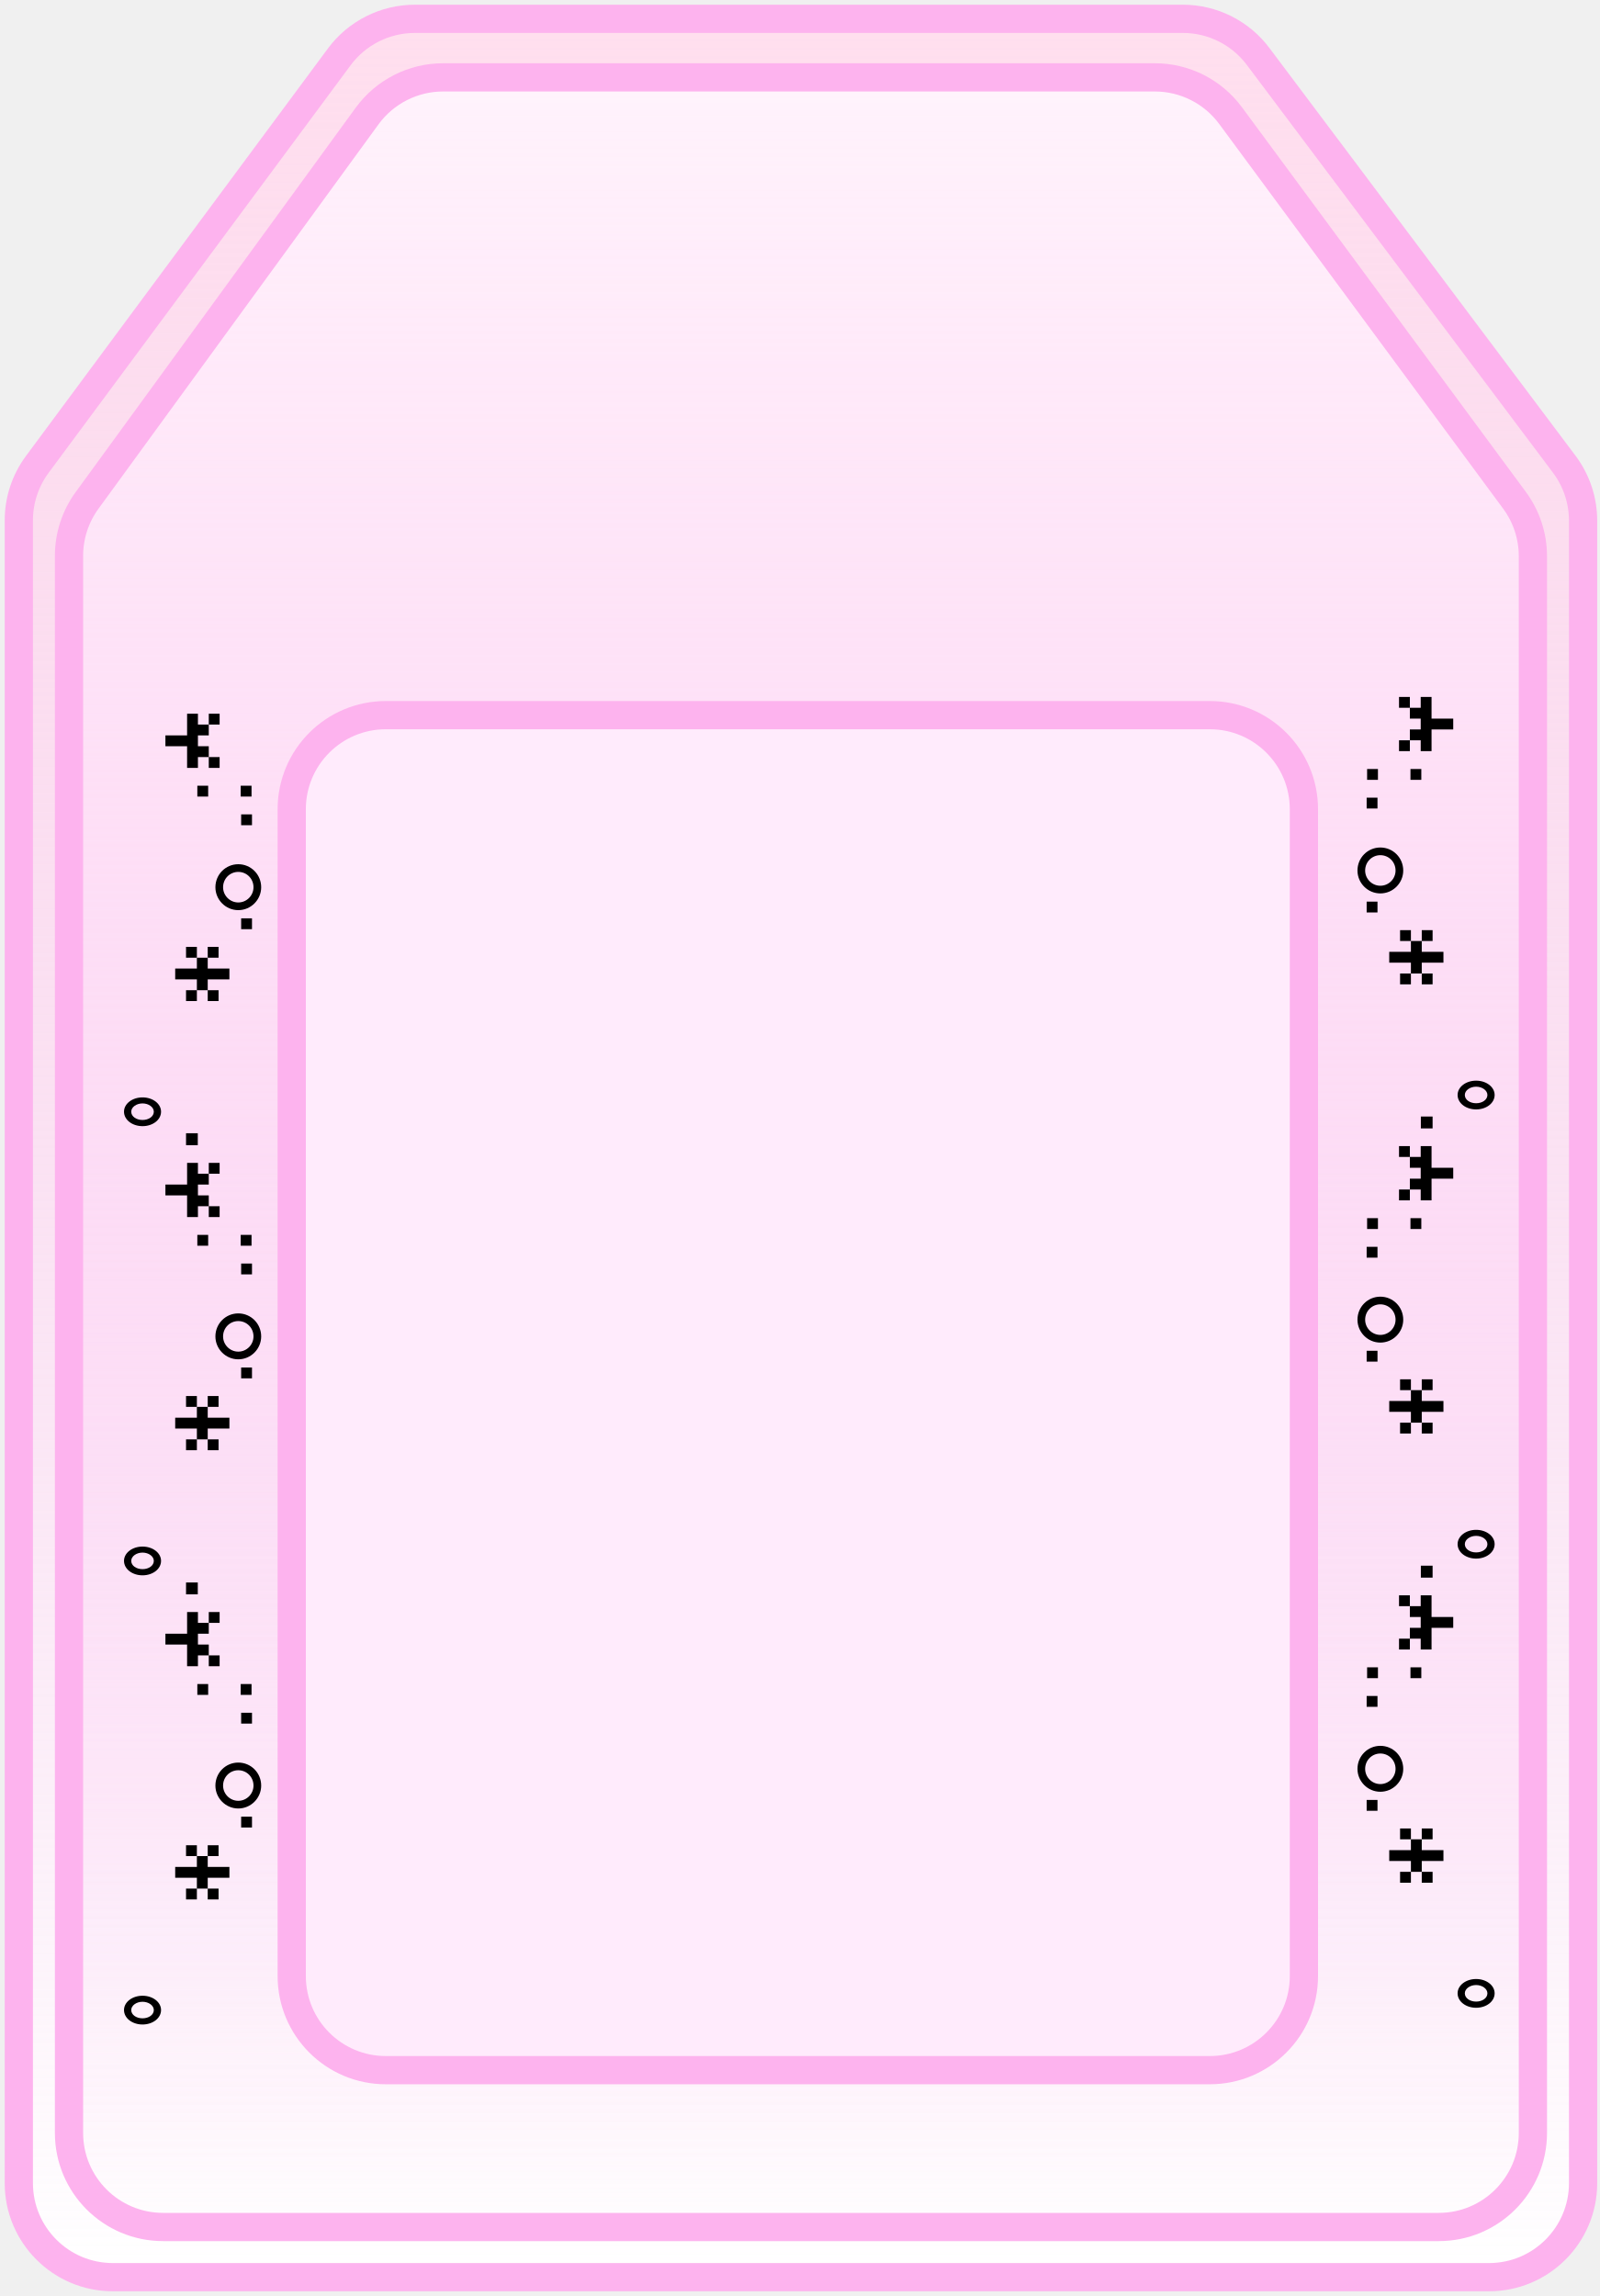
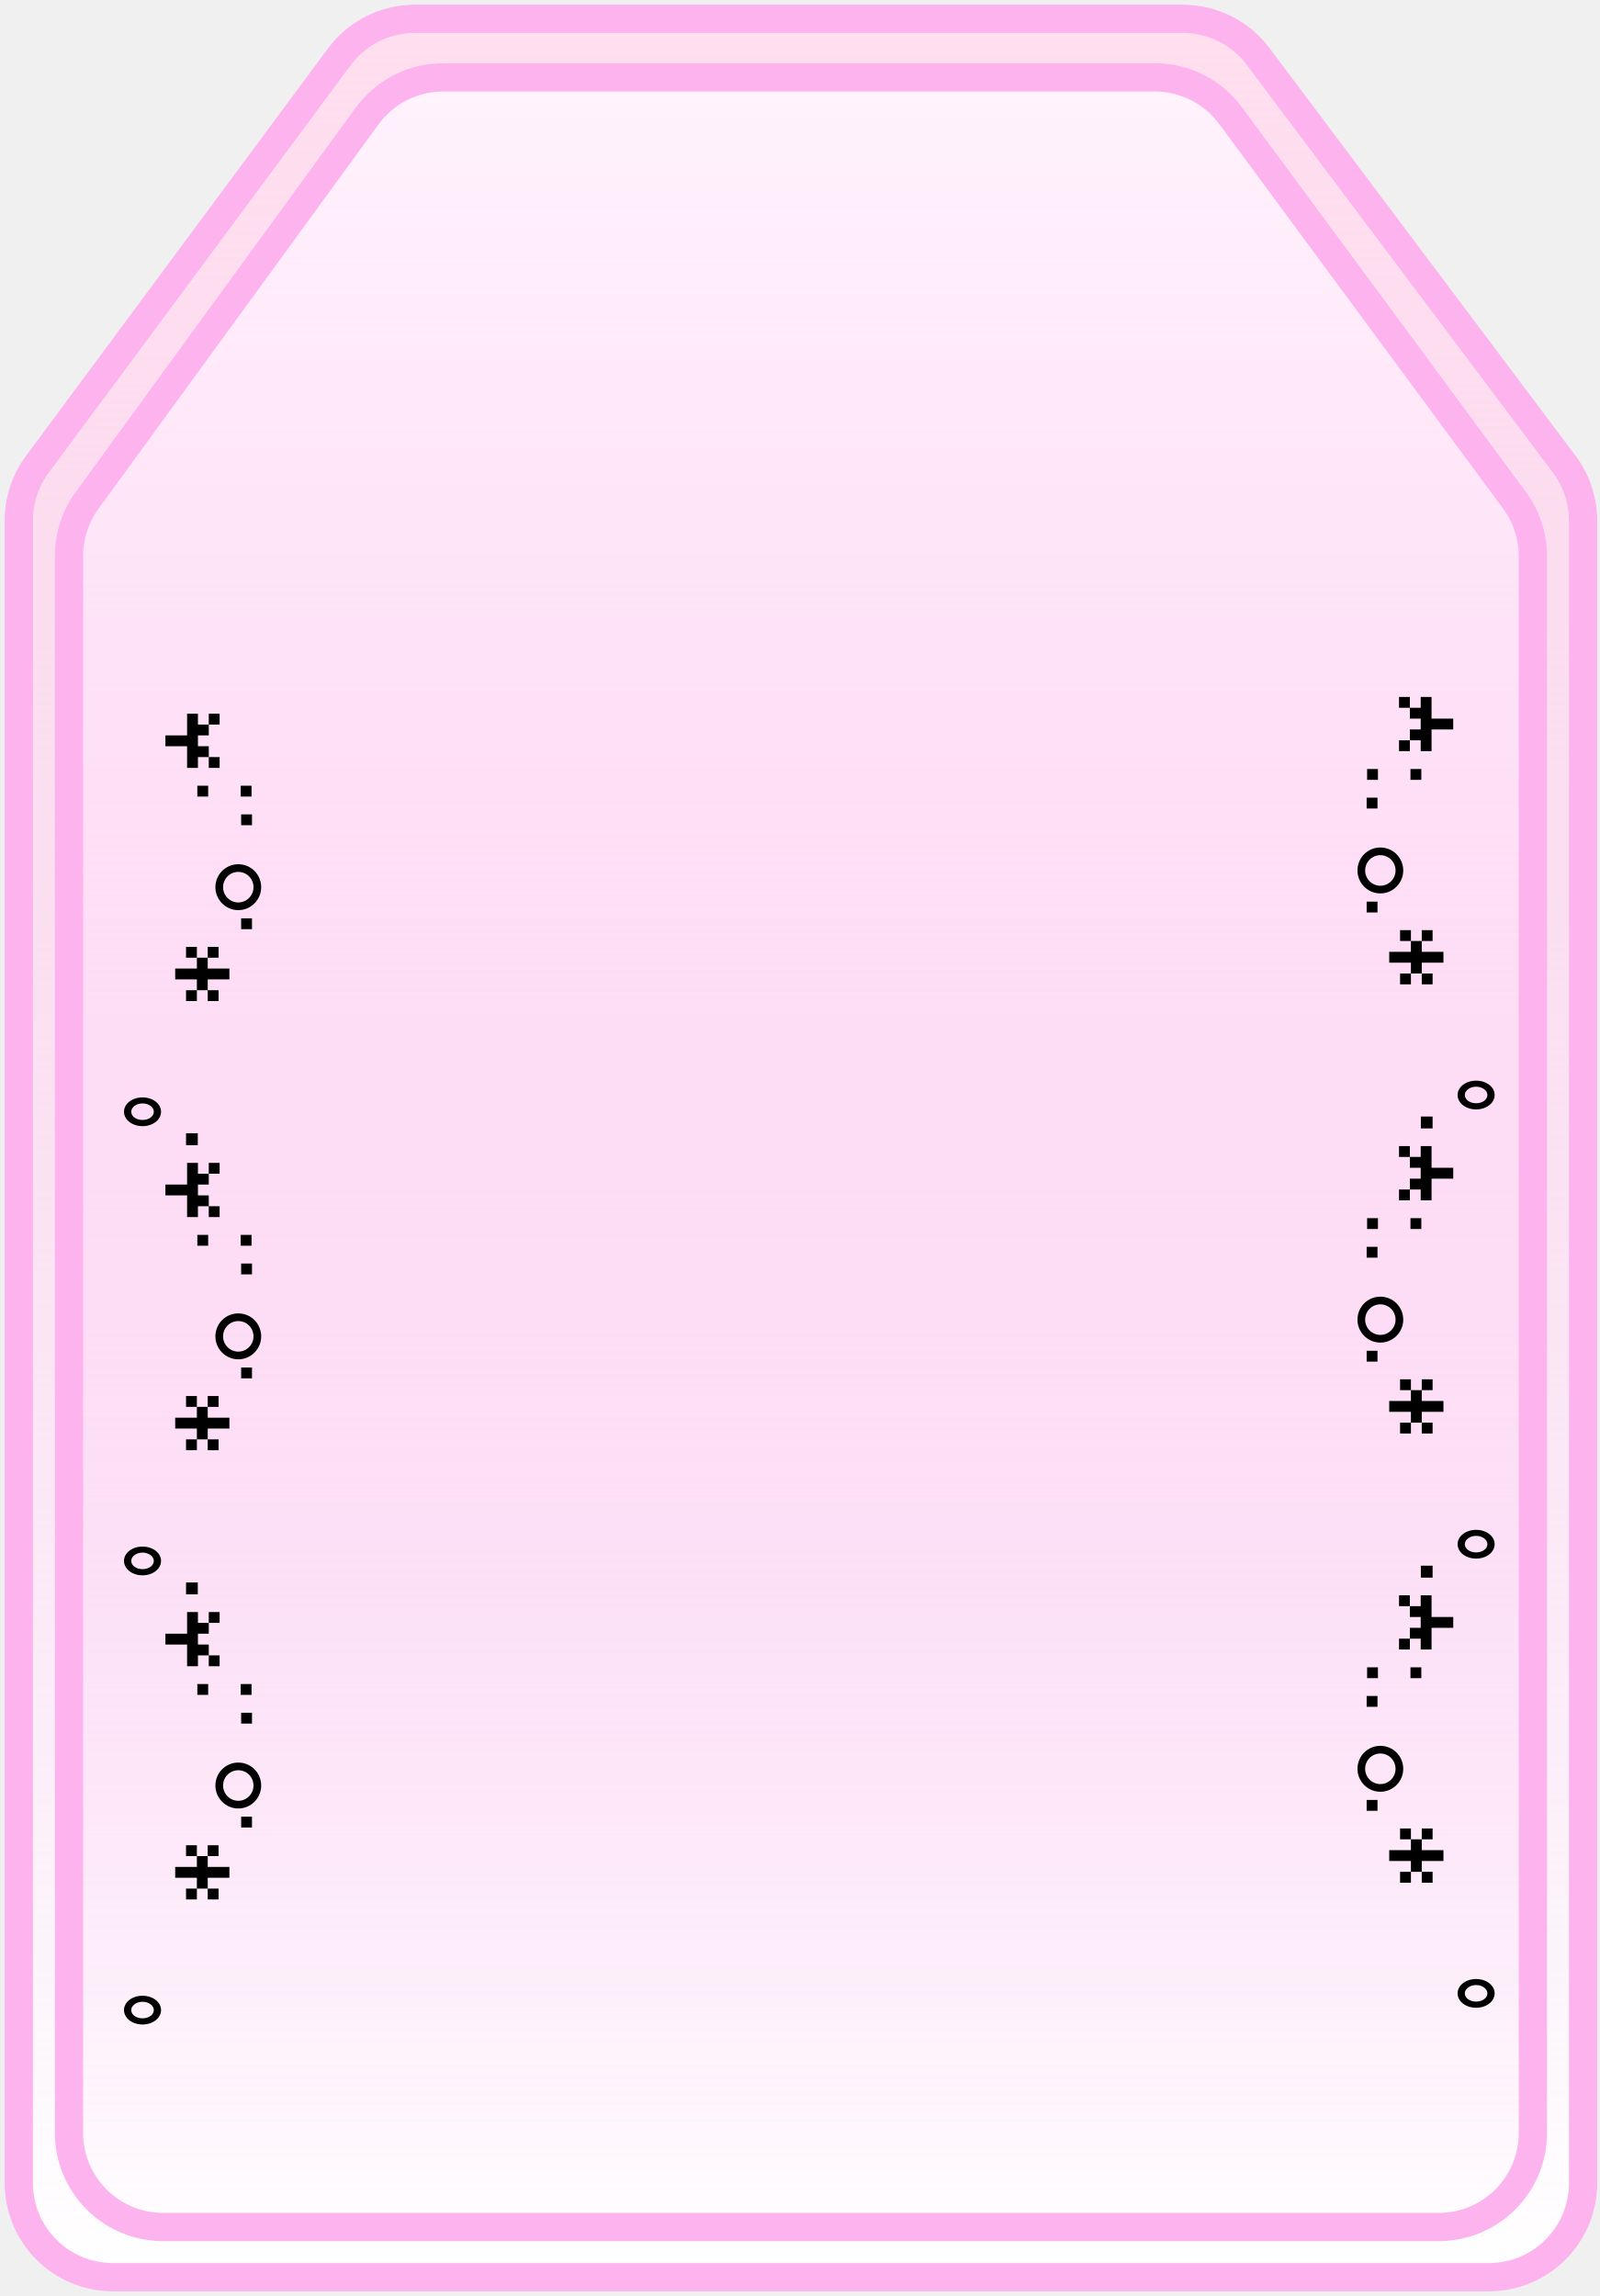
<svg xmlns="http://www.w3.org/2000/svg" width="170" height="244" viewBox="0 0 170 244" fill="none">
  <path d="M3.965 49.348L36.048 6.047C37.934 3.501 40.915 2 44.083 2H125.691C128.837 2 131.8 3.481 133.688 5.997L166.22 49.332C167.519 51.064 168.222 53.171 168.222 55.336V232C168.222 237.523 163.745 242 158.222 242H12C6.477 242 2 237.523 2 232V55.301C2 53.157 2.689 51.07 3.965 49.348Z" fill="white" />
-   <path d="M3.965 49.348L36.048 6.047C37.934 3.501 40.915 2 44.083 2H125.691C128.837 2 131.8 3.481 133.688 5.997L166.22 49.332C167.519 51.064 168.222 53.171 168.222 55.336V232C168.222 237.523 163.745 242 158.222 242H12C6.477 242 2 237.523 2 232V55.301C2 53.157 2.689 51.07 3.965 49.348Z" fill="url(#paint0_linear_1178_1822)" />
+   <path d="M3.965 49.348L36.048 6.047C37.934 3.501 40.915 2 44.083 2H125.691C128.837 2 131.8 3.481 133.688 5.997L166.22 49.332C167.519 51.064 168.222 53.171 168.222 55.336V232C168.222 237.523 163.745 242 158.222 242H12C6.477 242 2 237.523 2 232V55.301C2 53.157 2.689 51.07 3.965 49.348Z" fill="url(#paint0_linear_1204_1923)" />
  <path d="M3.965 49.348L36.048 6.047C37.934 3.501 40.915 2 44.083 2H125.691C128.837 2 131.8 3.481 133.688 5.997L166.22 49.332C167.519 51.064 168.222 53.171 168.222 55.336V232C168.222 237.523 163.745 242 158.222 242H12C6.477 242 2 237.523 2 232V55.301C2 53.157 2.689 51.07 3.965 49.348Z" stroke="#FDB3EE" stroke-width="3" />
-   <path d="M9.25 53.183L39.007 12.334C40.889 9.75 43.893 8.222 47.09 8.222H122.715C125.89 8.222 128.876 9.73 130.761 12.284L160.934 53.167C162.204 54.887 162.889 56.968 162.889 59.105V226.667C162.889 232.189 158.411 236.667 152.889 236.667H17.333C11.81 236.667 7.333 232.189 7.333 226.667V59.071C7.333 56.955 8.004 54.893 9.25 53.183Z" fill="url(#paint1_linear_1178_1822)" stroke="#FDB3EE" stroke-width="3" />
+   <path d="M9.25 53.183L39.007 12.334C40.889 9.75 43.893 8.222 47.09 8.222H122.715C125.89 8.222 128.876 9.73 130.761 12.284L160.934 53.167C162.204 54.887 162.889 56.968 162.889 59.105V226.667C162.889 232.189 158.411 236.667 152.889 236.667H17.333C11.81 236.667 7.333 232.189 7.333 226.667V59.071C7.333 56.955 8.004 54.893 9.25 53.183Z" fill="url(#paint1_linear_1204_1923)" stroke="#FDB3EE" stroke-width="3" />
  <path d="M15.145 214.491C14.489 214.491 13.945 214.123 13.945 213.611C13.945 213.131 14.489 212.731 15.145 212.731C15.801 212.731 16.345 213.131 16.345 213.611C16.345 214.123 15.801 214.491 15.145 214.491ZM15.145 215.147C16.233 215.147 17.113 214.475 17.113 213.611C17.113 212.763 16.233 212.091 15.145 212.091C14.057 212.091 13.177 212.763 13.177 213.611C13.177 214.475 14.057 215.147 15.145 215.147ZM18.617 199.551V198.399H20.921V197.247H22.073V198.399H24.377V199.551H22.073V200.703H20.921V199.551H18.617ZM19.769 201.855V200.703H20.921V201.855H19.769ZM19.769 197.247V196.095H20.921V197.247H19.769ZM22.073 201.855V200.703H23.225V201.855H22.073ZM22.073 197.247V196.095H23.225V197.247H22.073ZM25.625 194.214V193.062H26.777V194.214H25.625ZM22.889 189.759C22.889 191.087 23.977 192.191 25.321 192.191C26.665 192.191 27.753 191.087 27.753 189.759C27.753 188.399 26.665 187.311 25.321 187.311C23.977 187.311 22.889 188.399 22.889 189.759ZM26.937 189.759C26.937 190.639 26.217 191.375 25.321 191.375C24.425 191.375 23.705 190.639 23.705 189.759C23.705 188.847 24.425 188.127 25.321 188.127C26.217 188.127 26.937 188.847 26.937 189.759ZM25.625 183.167V182.015H26.777V183.167H25.625ZM20.969 180.12V178.968H22.121V180.12H20.969ZM25.577 180.12V178.968H26.729V180.12H25.577ZM17.577 174.769V173.617H19.881V171.313H21.033V172.465H22.185V173.617H21.033V174.769H22.185V175.921H21.033V177.073H19.881V174.769H17.577ZM22.185 177.073V175.921H23.337V177.073H22.185ZM22.185 172.465V171.313H23.337V172.465H22.185ZM19.769 169.433V168.169H21.017V169.433H19.769ZM15.145 166.757C14.489 166.757 13.945 166.389 13.945 165.877C13.945 165.397 14.489 164.997 15.145 164.997C15.801 164.997 16.345 165.397 16.345 165.877C16.345 166.389 15.801 166.757 15.145 166.757ZM15.145 167.413C16.233 167.413 17.113 166.741 17.113 165.877C17.113 165.029 16.233 164.357 15.145 164.357C14.057 164.357 13.177 165.029 13.177 165.877C13.177 166.741 14.057 167.413 15.145 167.413ZM18.617 151.816V150.664H20.921L20.921 149.512H22.073L22.073 150.664H24.377V151.816H22.073V152.968H20.921V151.816H18.617ZM19.769 154.12V152.968H20.921V154.12H19.769ZM19.769 149.512V148.36H20.921V149.512H19.769ZM22.073 154.12V152.968H23.225V154.12H22.073ZM22.073 149.512V148.36H23.225V149.512H22.073ZM25.625 146.48V145.328H26.777V146.48H25.625ZM22.889 142.025C22.889 143.353 23.977 144.457 25.321 144.457C26.665 144.457 27.753 143.353 27.753 142.025C27.753 140.665 26.665 139.577 25.321 139.577C23.977 139.577 22.889 140.665 22.889 142.025ZM26.937 142.025C26.937 142.905 26.217 143.641 25.321 143.641C24.425 143.641 23.705 142.905 23.705 142.025C23.705 141.113 24.425 140.393 25.321 140.393C26.217 140.393 26.937 141.113 26.937 142.025ZM25.625 135.433V134.281H26.777V135.433H25.625ZM20.969 132.386V131.234H22.121V132.386H20.969ZM25.577 132.386V131.234H26.729V132.386H25.577ZM17.577 127.035V125.883H19.881V123.579H21.033V124.731H22.185V125.883H21.033V127.035H22.185V128.187H21.033V129.339H19.881V127.035H17.577ZM22.185 129.339V128.187H23.337V129.339H22.185ZM22.185 124.731V123.579H23.337V124.731H22.185ZM19.769 121.698V120.434H21.017V121.698H19.769ZM15.145 119.022C14.489 119.022 13.945 118.654 13.945 118.142C13.945 117.662 14.489 117.262 15.145 117.262C15.801 117.262 16.345 117.662 16.345 118.142C16.345 118.654 15.801 119.022 15.145 119.022ZM15.145 119.678C16.233 119.678 17.113 119.006 17.113 118.142C17.113 117.294 16.233 116.622 15.145 116.622C14.057 116.622 13.177 117.294 13.177 118.142C13.177 119.006 14.057 119.678 15.145 119.678ZM18.617 104.082V102.93H20.921V101.778H22.073V102.93H24.377V104.082H22.073V105.234H20.921V104.082H18.617ZM19.769 106.386V105.234H20.921V106.386H19.769ZM19.769 101.778V100.626H20.921V101.778H19.769ZM22.073 106.386V105.234H23.225V106.386H22.073ZM22.073 101.778V100.626H23.225V101.778H22.073ZM25.625 98.745V97.593H26.777V98.745H25.625ZM22.889 94.29C22.889 95.618 23.977 96.722 25.321 96.722C26.665 96.722 27.753 95.618 27.753 94.29C27.753 92.93 26.665 91.842 25.321 91.842C23.977 91.842 22.889 92.93 22.889 94.29ZM26.937 94.29C26.937 95.17 26.217 95.906 25.321 95.906C24.425 95.906 23.705 95.17 23.705 94.29C23.705 93.378 24.425 92.658 25.321 92.658C26.217 92.658 26.937 93.378 26.937 94.29ZM25.625 87.698V86.546H26.777V87.698H25.625ZM20.969 84.651V83.499H22.121V84.651H20.969ZM25.577 84.651V83.499H26.729V84.651H25.577ZM17.577 79.301V78.149H19.881V75.845H21.033V76.997H22.185V78.149H21.033V79.301H22.185V80.453H21.033V81.605H19.881V79.301H17.577ZM22.185 81.605V80.453H23.337V81.605H22.185ZM22.185 76.997V75.845H23.337V76.997H22.185Z" fill="black" />
  <path d="M156.855 212.713C157.511 212.713 158.055 212.345 158.055 211.833C158.055 211.353 157.511 210.953 156.855 210.953C156.199 210.953 155.655 211.353 155.655 211.833C155.655 212.345 156.199 212.713 156.855 212.713ZM156.855 213.369C155.767 213.369 154.887 212.697 154.887 211.833C154.887 210.985 155.767 210.313 156.855 210.313C157.943 210.313 158.823 210.985 158.823 211.833C158.823 212.697 157.943 213.369 156.855 213.369ZM153.383 197.773V196.621H151.079V195.469H149.927V196.621H147.623V197.773H149.927V198.925H151.079V197.773H153.383ZM152.231 200.077V198.925H151.079V200.077H152.231ZM152.231 195.469V194.317H151.079V195.469H152.231ZM149.927 200.077V198.925H148.775V200.077H149.927ZM149.927 195.469V194.317H148.775V195.469H149.927ZM146.375 192.436V191.284H145.223V192.436H146.375ZM149.111 187.981C149.111 189.309 148.023 190.413 146.679 190.413C145.335 190.413 144.247 189.309 144.247 187.981C144.247 186.621 145.335 185.533 146.679 185.533C148.023 185.533 149.111 186.621 149.111 187.981ZM145.063 187.981C145.063 188.861 145.783 189.597 146.679 189.597C147.575 189.597 148.295 188.861 148.295 187.981C148.295 187.069 147.575 186.349 146.679 186.349C145.783 186.349 145.063 187.069 145.063 187.981ZM146.375 181.389V180.237H145.223V181.389H146.375ZM151.031 178.343V177.191H149.879V178.343H151.031ZM146.423 178.343V177.191H145.271V178.343H146.423ZM154.423 172.992V171.84H152.119V169.536H150.967V170.688H149.815V171.84H150.967V172.992H149.815V174.144H150.967V175.296H152.119V172.992H154.423ZM149.815 175.296V174.144H148.663V175.296H149.815ZM149.815 170.688V169.536H148.663V170.688H149.815ZM152.231 167.655V166.391H150.983V167.655H152.231ZM156.855 164.979C157.511 164.979 158.055 164.611 158.055 164.099C158.055 163.619 157.511 163.219 156.855 163.219C156.199 163.219 155.655 163.619 155.655 164.099C155.655 164.611 156.199 164.979 156.855 164.979ZM156.855 165.635C155.767 165.635 154.887 164.963 154.887 164.099C154.887 163.251 155.767 162.579 156.855 162.579C157.943 162.579 158.823 163.251 158.823 164.099C158.823 164.963 157.943 165.635 156.855 165.635ZM153.383 150.039V148.887H151.079V147.735H149.927V148.887H147.623V150.039H149.927V151.191H151.079V150.039H153.383ZM152.231 152.343V151.191H151.079V152.343H152.231ZM152.231 147.735V146.583H151.079V147.735H152.231ZM149.927 152.343V151.191H148.775V152.343H149.927ZM149.927 147.735V146.583H148.775V147.735H149.927ZM146.375 144.702V143.55H145.223V144.702H146.375ZM149.111 140.247C149.111 141.575 148.023 142.679 146.679 142.679C145.335 142.679 144.247 141.575 144.247 140.247C144.247 138.887 145.335 137.799 146.679 137.799C148.023 137.799 149.111 138.887 149.111 140.247ZM145.063 140.247C145.063 141.127 145.783 141.863 146.679 141.863C147.575 141.863 148.295 141.127 148.295 140.247C148.295 139.335 147.575 138.615 146.679 138.615C145.783 138.615 145.063 139.335 145.063 140.247ZM146.375 133.655V132.503H145.223V133.655H146.375ZM151.031 130.608V129.456H149.879V130.608H151.031ZM146.423 130.608V129.456H145.271V130.608H146.423ZM154.423 125.257V124.105H152.119V121.801H150.967V122.953H149.815V124.105H150.967V125.257H149.815V126.409H150.967V127.561H152.119V125.257H154.423ZM149.815 127.561V126.409H148.663V127.561H149.815ZM149.815 122.953V121.801H148.663V122.953H149.815ZM152.231 119.921V118.657H150.983V119.921H152.231ZM156.855 117.244C157.511 117.244 158.055 116.876 158.055 116.364C158.055 115.884 157.511 115.484 156.855 115.484C156.199 115.484 155.655 115.884 155.655 116.364C155.655 116.876 156.199 117.244 156.855 117.244ZM156.855 117.9C155.767 117.9 154.887 117.228 154.887 116.364C154.887 115.516 155.767 114.844 156.855 114.844C157.943 114.844 158.823 115.516 158.823 116.364C158.823 117.228 157.943 117.9 156.855 117.9ZM153.383 102.304V101.152H151.079V100H149.927V101.152H147.623V102.304H149.927V103.456H151.079V102.304H153.383ZM152.231 104.608V103.456H151.079V104.608H152.231ZM152.231 100V98.848H151.079V100H152.231ZM149.927 104.608V103.456H148.775V104.608H149.927ZM149.927 100V98.848H148.775V100H149.927ZM146.375 96.968V95.816H145.223V96.968H146.375ZM149.111 92.513C149.111 93.841 148.023 94.945 146.679 94.945C145.335 94.945 144.247 93.841 144.247 92.513C144.247 91.153 145.335 90.065 146.679 90.065C148.023 90.065 149.111 91.153 149.111 92.513ZM145.063 92.513C145.063 93.393 145.783 94.129 146.679 94.129C147.575 94.129 148.295 93.393 148.295 92.513C148.295 91.601 147.575 90.881 146.679 90.881C145.783 90.881 145.063 91.601 145.063 92.513ZM146.375 85.921V84.769H145.223V85.921H146.375ZM151.031 82.874V81.722H149.879V82.874H151.031ZM146.423 82.874V81.722H145.271V82.874H146.423ZM154.423 77.523V76.371H152.119V74.067H150.967V75.219H149.815V76.371H150.967V77.523H149.815V78.675H150.967V79.827H152.119V77.523H154.423ZM149.815 79.827V78.675H148.663V79.827H149.815ZM149.815 75.219V74.067H148.663V75.219H149.815Z" fill="black" />
-   <rect x="31" y="76" width="107.556" height="144" rx="10" fill="#FFEBFC" stroke="#FDB3EE" stroke-width="3" />
  <defs>
-     <linearGradient id="paint0_linear_1178_1822" x1="85.111" y1="2" x2="85.111" y2="242" gradientUnits="userSpaceOnUse">
+     <linearGradient id="paint0_linear_1204_1923" x1="85.111" y1="2" x2="85.111" y2="242" gradientUnits="userSpaceOnUse">
      <stop stop-color="#FFDFEE" />
      <stop offset="1" stop-color="#EEAADF" stop-opacity="0" />
    </linearGradient>
-     <linearGradient id="paint1_linear_1178_1822" x1="85.111" y1="8.222" x2="85.111" y2="236.667" gradientUnits="userSpaceOnUse">
+     <linearGradient id="paint1_linear_1204_1923" x1="85.111" y1="8.222" x2="85.111" y2="236.667" gradientUnits="userSpaceOnUse">
      <stop stop-color="#FFF3FC" />
      <stop offset="1" stop-color="#FFBBF4" stop-opacity="0" />
    </linearGradient>
  </defs>
</svg>
